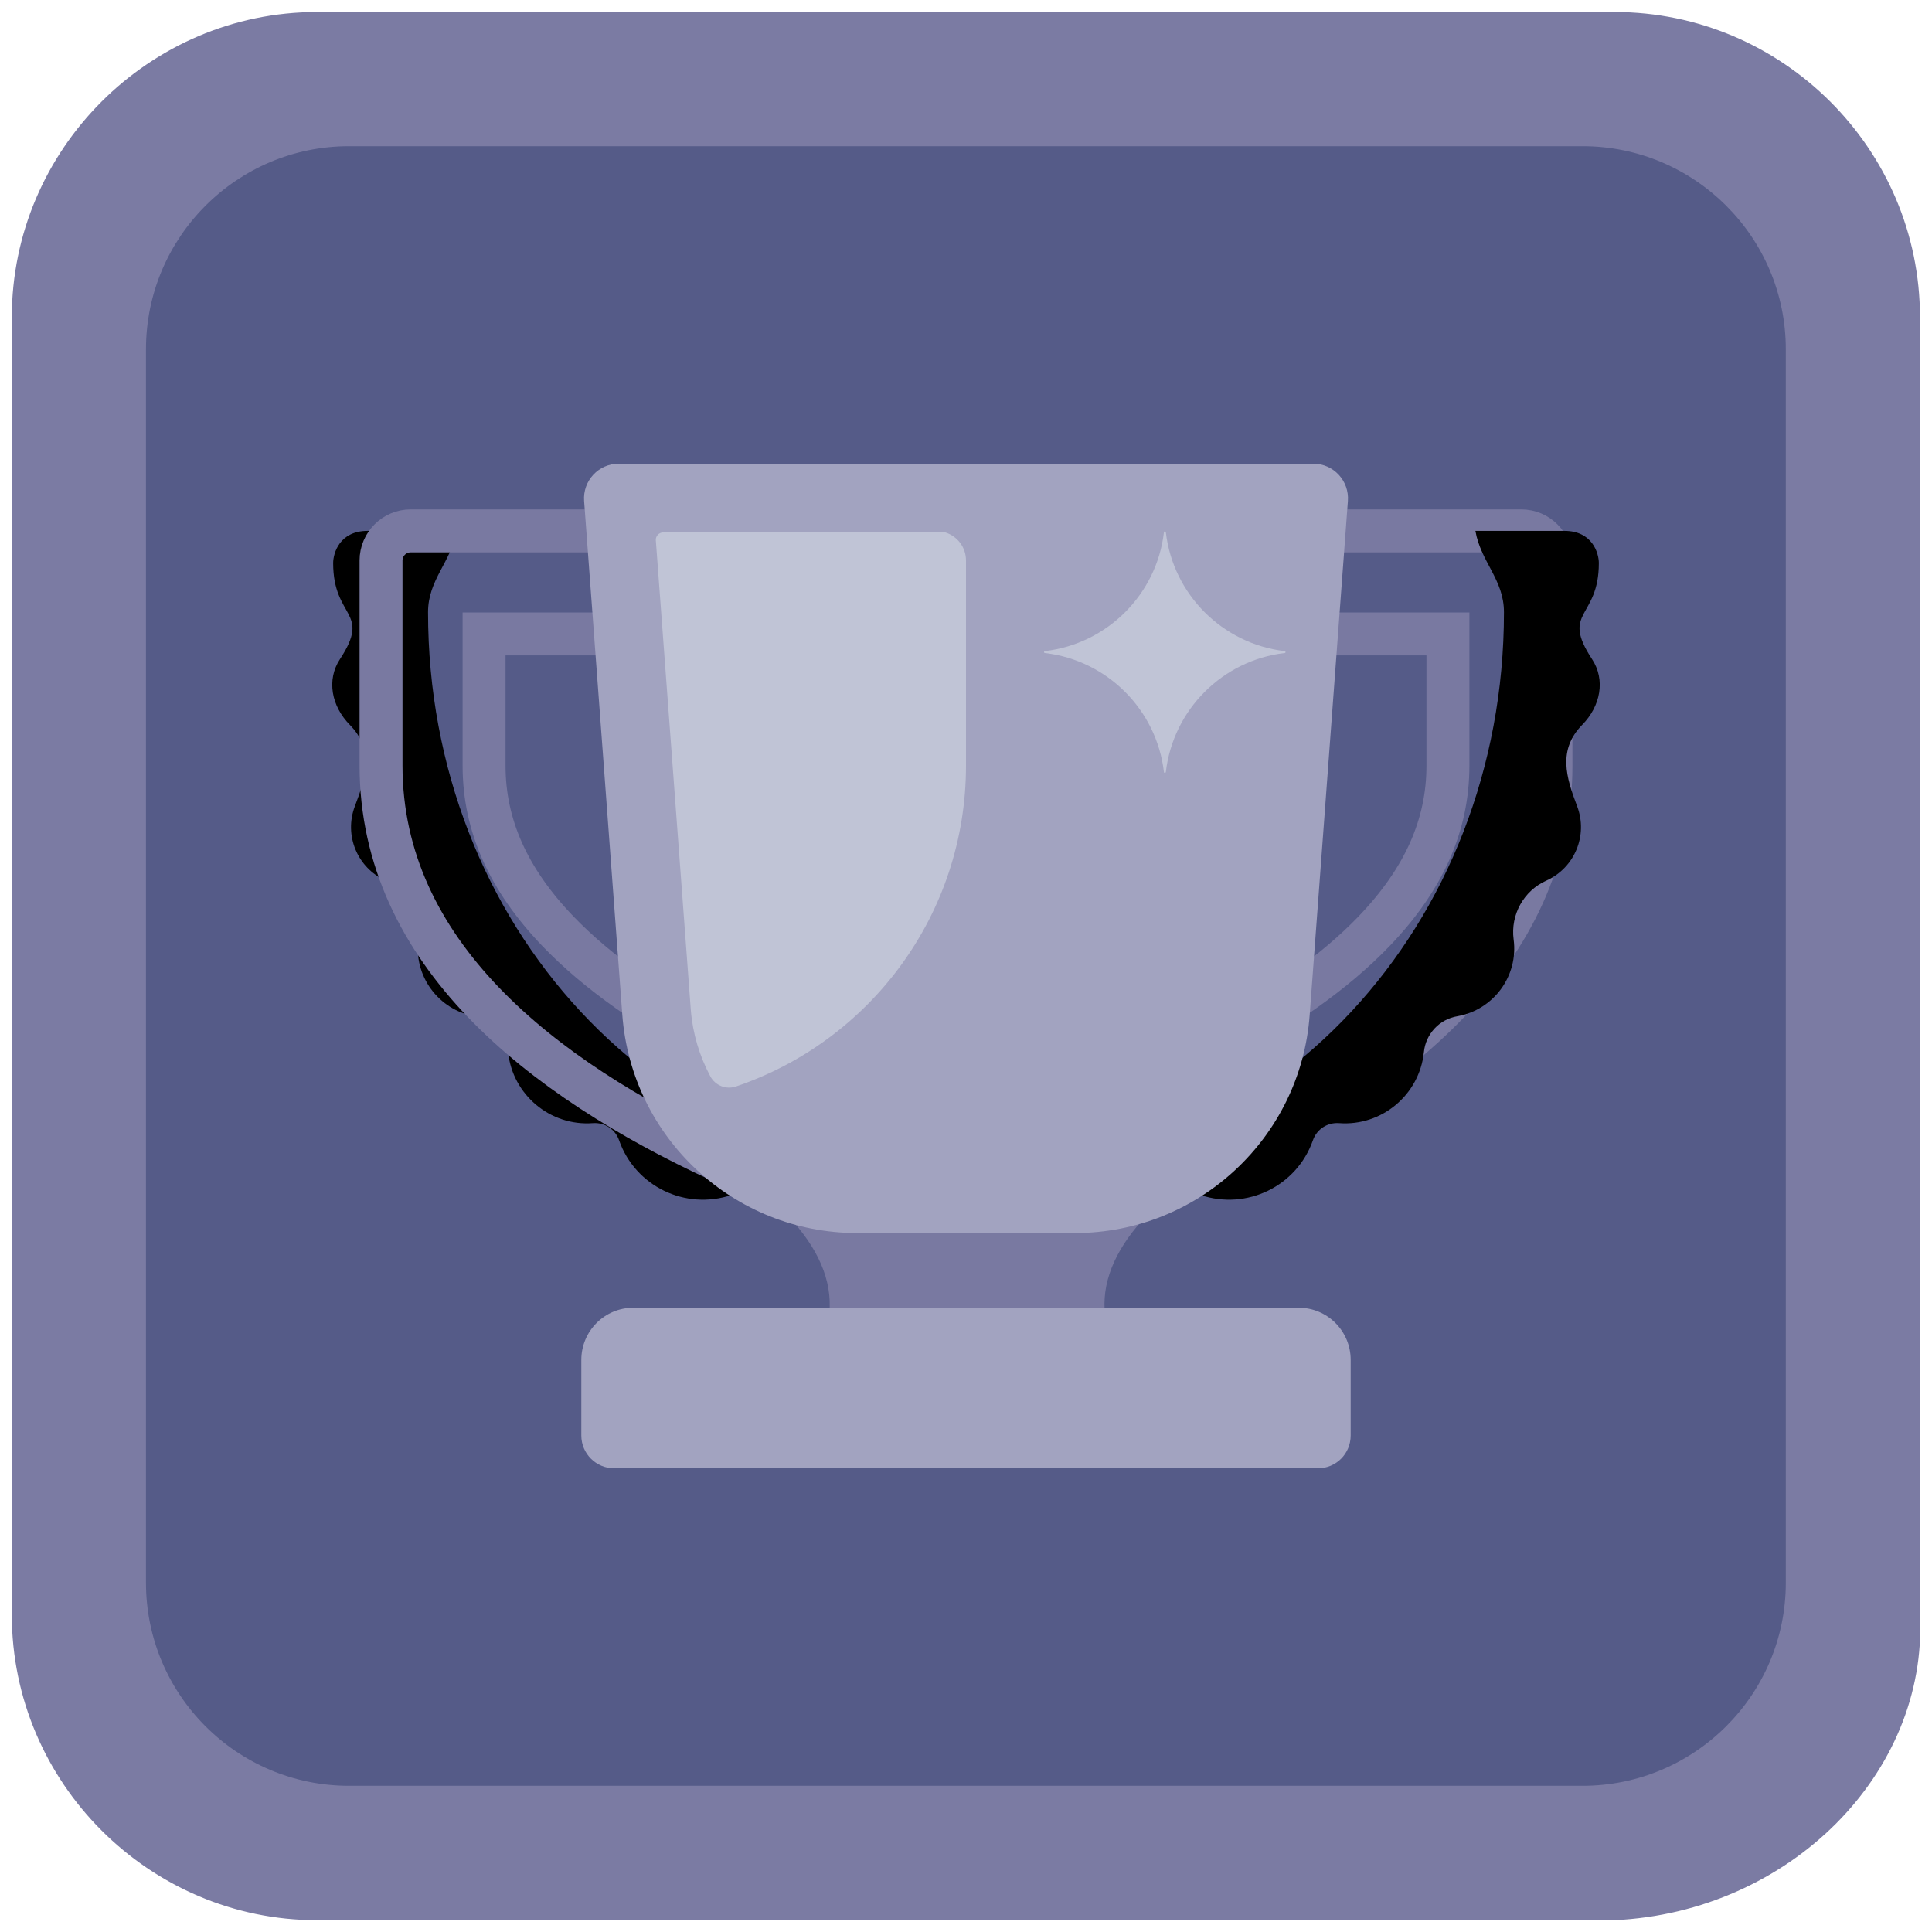
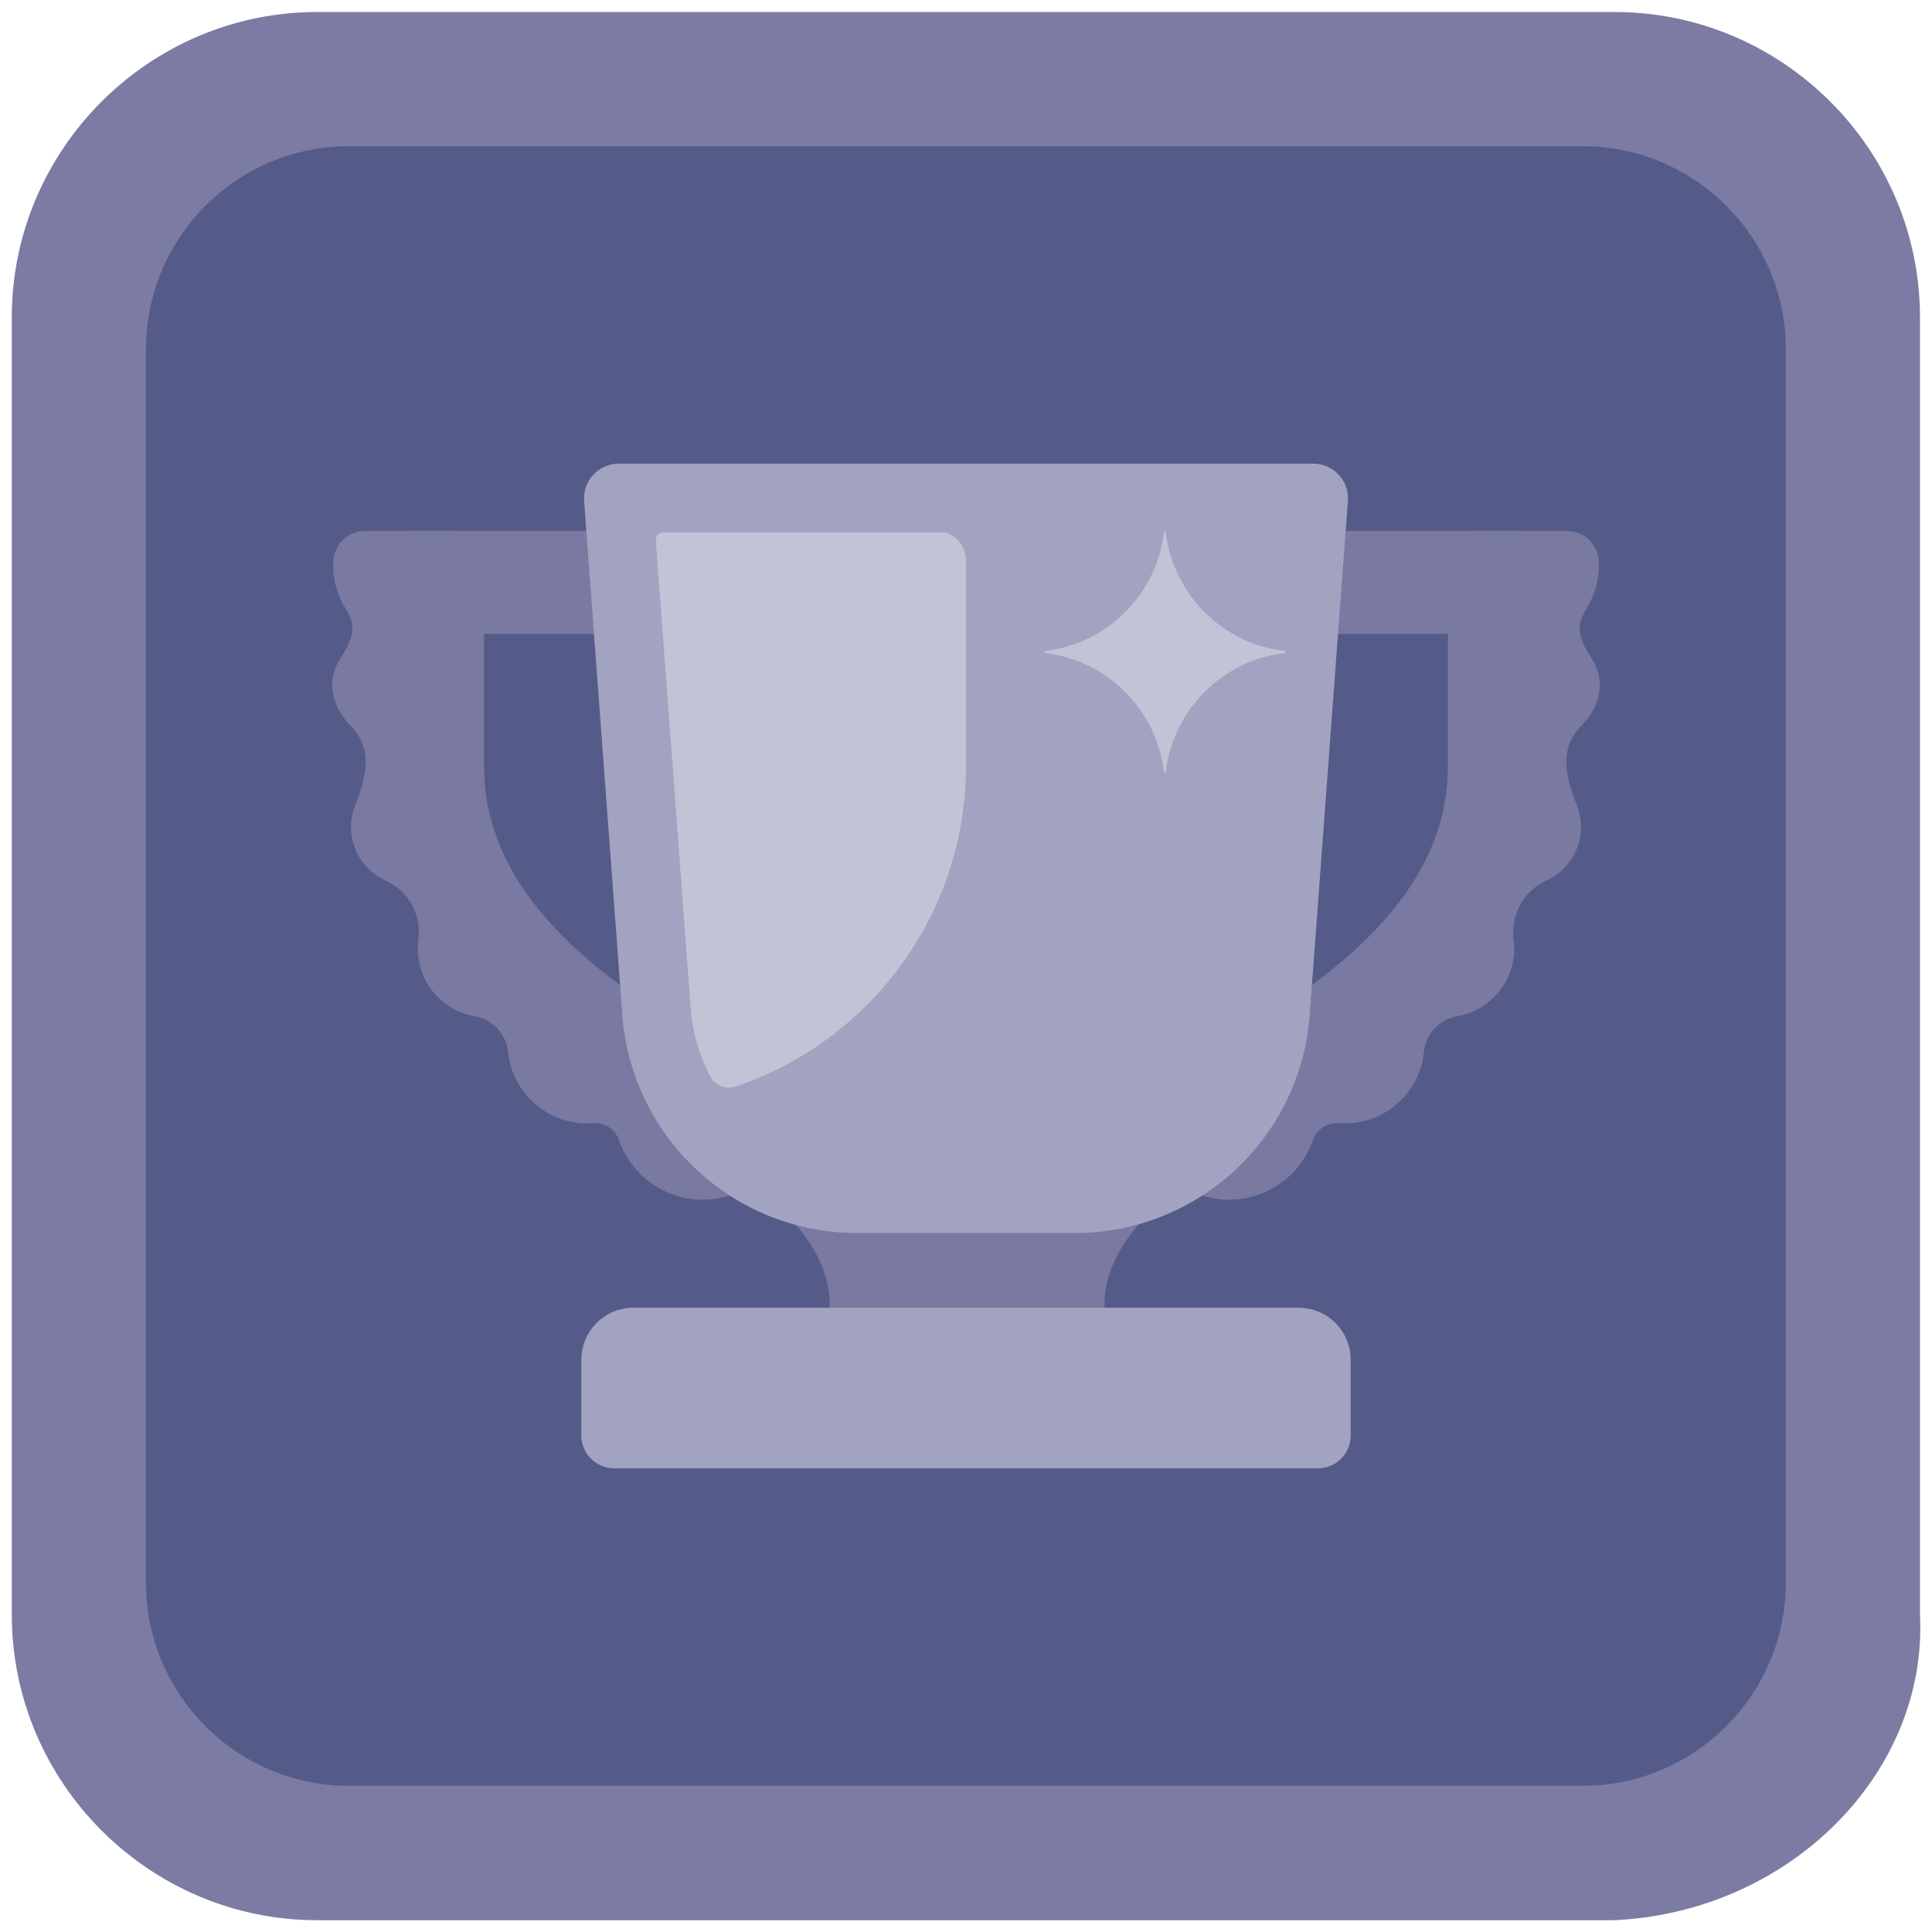
<svg xmlns="http://www.w3.org/2000/svg" viewBox="0 0 90 90">
-   <path d="M0.55,75.22C0.55,83.04,6.95,89.45,14.77,89.45L75.21,89.45C83.36,89.07,89.81,82.6,89.44,75.22L89.44,14.78C89.44,6.95,83.04,0.56,75.21,0.56L14.77,0.56C6.95,0.56,0.55,6.96,0.55,14.78L0.55,75.22Z" fill="#7b7ba3" />
+   <path d="M0.55,75.22L0.55,14.78C0.55,6.96,6.95,0.56,14.77,0.56L75.21,0.56C83.04,0.56,89.44,6.95,89.44,14.78L89.44,75.22C89.81,82.6,83.36,89.07,75.21,89.45L14.77,89.45C6.95,89.45,0.55,83.04,0.55,75.22Z" fill="#7b7ba3" />
  <path d="M73.72,6.81C78.94,6.81,83.19,11.05,83.19,16.27L83.19,73.73C83.19,78.95,78.94,83.19,73.72,83.19L16.26,83.19C11.04,83.19,6.8,78.95,6.8,73.73L6.8,16.27C6.8,11.05,11.04,6.81,16.26,6.81L73.72,6.81Z" fill="#555b88" />
-   <path d="M55.37,29.53L67.45,29.53C67.45,29.53,67.45,35.67,67.45,35.67C67.45,38.44,66.33,40.96,64.02,43.37C62.18,45.29,59.61,47.1,56.37,48.78L55.37,48.33L55.37,29.53M50.57,24.73L50.57,51.45C50.57,51.45,56.47,54.07,56.47,54.07C64.8,50.21,72.25,44.38,72.25,35.67L72.25,26.11C72.25,25.35,71.63,24.73,70.87,24.73L50.57,24.73Z" fill="none" stroke="#7979a1" stroke-width="2" stroke-linecap="butt" stroke-linejoin="miter" />
-   <path d="M44.68,54.82C30.63,54.82,19.94,43.04,19.94,28.52C19.94,26.99,21.02,26.18,21.27,24.73L19.61,24.73C19.61,24.73,17.12,24.73,17.12,24.73C15.82,24.73,15.52,25.77,15.52,26.23C15.52,28.83,17.31,28.46,15.84,30.7C15.2,31.67,15.44,32.9,16.3,33.77C17.43,34.93,17.05,36.2,16.53,37.56L16.53,37.56C16.02,38.91,16.64,40.42,17.96,41.02L17.96,41.02C19.02,41.49,19.64,42.61,19.49,43.76L19.49,43.76C19.26,45.46,20.42,47.04,22.11,47.34L22.11,47.34C22.95,47.48,23.59,48.17,23.67,49.02L23.67,49.02C23.88,51,25.63,52.47,27.62,52.32L27.62,52.32C28.16,52.28,28.66,52.6,28.84,53.12L28.84,53.12C29.59,55.26,31.92,56.39,34.07,55.67L34.48,55.54L37.8,55.26L41.01,57.26L44.6,60.65L47.75,57.31L44.67,54.82Z" fill="#000000" />
-   <path d="M34.63,29.53L34.63,48.33L33.63,48.78C30.39,47.1,27.82,45.29,25.98,43.37C23.67,40.96,22.55,38.44,22.55,35.67L22.55,29.53L34.63,29.53M39.43,24.73L19.13,24.73C18.37,24.73,17.75,25.35,17.75,26.11L17.75,35.66C17.75,44.38,25.2,50.21,33.53,54.07L39.43,51.45L39.43,24.73L39.43,24.73Z" fill="none" stroke="#7979a1" stroke-width="2" stroke-linecap="butt" stroke-linejoin="miter" />
-   <path d="M45.32,54.82C59.37,54.82,70.06,43.04,70.06,28.52C70.06,26.99,68.98,26.18,68.73,24.73L70.39,24.73C70.39,24.73,72.88,24.73,72.88,24.73C74.18,24.73,74.48,25.77,74.48,26.23C74.48,28.83,72.69,28.46,74.16,30.7C74.8,31.67,74.56,32.9,73.7,33.77C72.57,34.93,72.95,36.2,73.47,37.56L73.47,37.56C73.98,38.91,73.36,40.42,72.04,41.02L72.04,41.02C70.98,41.49,70.36,42.61,70.51,43.76L70.51,43.76C70.74,45.46,69.58,47.04,67.89,47.34L67.89,47.34C67.05,47.48,66.41,48.17,66.33,49.02L66.33,49.02C66.12,51,64.37,52.47,62.38,52.32L62.38,52.32C61.84,52.28,61.34,52.6,61.16,53.12L61.16,53.12C60.41,55.26,58.08,56.39,55.93,55.67L55.52,55.54L52.2,55.26L48.99,57.26L45.4,60.65L42.25,57.31L45.33,54.82Z" fill="#000000" />
-   <path d="M56.58,54.07C48.89,50.1,41.21,50.1,33.53,54.07C38.15,57.09,39.65,60.12,38.01,63.14C37.23,64.58,52.74,64.46,51.99,62.95C50.52,59.99,52.05,57.03,56.58,54.07Z" fill="#7979a1" />
+   <path d="M67.45,29.53C67.45,29.53,67.45,35.67,67.45,35.67C67.45,38.44,66.33,40.96,64.02,43.37C62.18,45.29,59.61,47.1,56.37,48.78L55.37,48.33L55.37,29.53ZM50.57,24.73L50.57,51.45C50.57,51.45,56.47,54.07,56.47,54.07C64.8,50.21,72.25,44.38,72.25,35.67L72.25,26.11C72.25,25.35,71.63,24.73,70.87,24.73L50.57,24.73Z" fill="#7979a1" />
+   <path d="M44.67,54.82L47.75,57.31L44.6,60.65L41.01,57.26L37.8,55.26L34.48,55.54L34.07,55.67C31.92,56.39,29.59,55.26,28.84,53.12L28.84,53.12C28.66,52.6,28.16,52.28,27.62,52.32L27.62,52.32C25.63,52.47,23.88,51,23.67,49.02L23.67,49.02C23.59,48.17,22.95,47.48,22.11,47.34L22.11,47.34C20.42,47.04,19.26,45.46,19.49,43.76L19.49,43.76C19.64,42.61,19.02,41.49,17.96,41.02L17.96,41.02C16.64,40.42,16.02,38.91,16.53,37.56L16.53,37.56C17.05,36.2,17.43,34.93,16.3,33.77C15.44,32.9,15.2,31.67,15.84,30.7C17.31,28.46,15.52,28.83,15.52,26.23C15.52,25.77,15.82,24.73,17.12,24.73C17.12,24.73,19.61,24.73,19.61,24.73L21.27,24.73C21.02,26.18,19.94,26.99,19.94,28.52C19.94,43.04,30.63,54.82,44.68,54.82Z" fill="#7979a1" />
+   <path d="M34.63,48.33L33.63,48.78C30.39,47.1,27.82,45.29,25.98,43.37C23.67,40.96,22.55,38.44,22.55,35.67L22.55,29.53L34.63,29.53ZM39.43,24.73L19.13,24.73C18.37,24.73,17.75,25.35,17.75,26.11L17.75,35.66C17.75,44.38,25.2,50.21,33.53,54.07L39.43,51.45L39.43,24.73L39.43,24.73Z" fill="#7979a1" />
+   <path d="M45.32,54.82C59.37,54.82,70.06,43.04,70.06,28.52C70.06,26.99,68.98,26.18,68.73,24.73L70.39,24.73C70.39,24.73,72.88,24.73,72.88,24.73C74.18,24.73,74.48,25.77,74.48,26.23C74.48,28.83,72.69,28.46,74.16,30.7C74.8,31.67,74.56,32.9,73.7,33.77C72.57,34.93,72.95,36.2,73.47,37.56L73.47,37.56C73.98,38.91,73.36,40.42,72.04,41.02L72.04,41.02C70.98,41.49,70.36,42.61,70.51,43.76L70.51,43.76C70.74,45.46,69.58,47.04,67.89,47.34L67.89,47.34C67.05,47.48,66.41,48.17,66.33,49.02L66.33,49.02C66.12,51,64.37,52.47,62.38,52.32L62.38,52.32C61.84,52.28,61.34,52.6,61.16,53.12L61.16,53.12C60.41,55.26,58.08,56.39,55.93,55.67L55.52,55.54L52.2,55.26L48.99,57.26L45.4,60.65L42.25,57.31L45.33,54.82Z" fill="#7979a1" />
+   <path d="M56.58,54.07C52.05,57.03,50.52,59.99,51.99,62.95C52.74,64.46,37.23,64.58,38.01,63.14C39.65,60.12,38.15,57.09,33.53,54.07C41.21,50.1,48.89,50.1,56.58,54.07Z" fill="#7979a1" />
  <path d="M50.07,57.44L39.93,57.44C34.19,57.44,29.42,53.01,28.99,47.28L27.21,23.34C27.14,22.4,27.88,21.6,28.82,21.6L61.18,21.6C62.12,21.6,62.86,22.4,62.79,23.34L61.01,47.28C60.59,53.01,55.81,57.44,50.07,57.44Z" fill="#a2a3c0" />
-   <path d="M54.31,24.8C54.3,24.74,54.22,24.74,54.22,24.8C53.88,27.69,51.58,29.99,48.68,30.33C48.62,30.34,48.62,30.42,48.68,30.42C51.58,30.76,53.88,33.06,54.22,35.96C54.22,36.02,54.3,36.02,54.31,35.96C54.65,33.06,56.95,30.76,59.84,30.42C59.9,30.42,59.9,30.34,59.84,30.33C56.95,29.99,54.65,27.69,54.31,24.8Z" fill="#c0c4d6" />
-   <path d="M45,35.66L45,26.11C45,25.49,44.59,24.97,44.03,24.8L30.9,24.8C30.7,24.8,30.54,24.97,30.55,25.16L32.18,47.04C32.27,48.16,32.59,49.2,33.09,50.14C33.32,50.57,33.83,50.77,34.29,50.61C40.52,48.5,45,42.61,45,35.66Z" fill="#c0c4d6" />
-   <path d="M60.5,60.92L29.5,60.92C28.16,60.92,27.08,62.01,27.08,63.35L27.08,66.87C27.08,67.72,27.77,68.4,28.61,68.4L61.39,68.4C62.24,68.4,62.92,67.72,62.92,66.87L62.92,63.35C62.92,62.01,61.84,60.92,60.5,60.92Z" fill="#a2a3c0" />
+   <path d="M59.84,30.33C59.9,30.34,59.9,30.42,59.84,30.42C56.95,30.76,54.65,33.06,54.31,35.96C54.3,36.02,54.22,36.02,54.22,35.96C53.88,33.06,51.58,30.76,48.68,30.42C48.62,30.42,48.62,30.34,48.68,30.33C51.58,29.99,53.88,27.69,54.22,24.8C54.22,24.74,54.3,24.74,54.31,24.8C54.65,27.69,56.95,29.99,59.84,30.33Z" fill="#c0c4d6" />
+   <path d="M45,35.66C45,42.61,40.52,48.5,34.29,50.61C33.83,50.77,33.32,50.57,33.09,50.14C32.59,49.2,32.27,48.16,32.18,47.04L30.55,25.16C30.54,24.97,30.7,24.8,30.9,24.8L44.03,24.8C44.59,24.97,45,25.49,45,26.11L45,35.66Z" fill="#c0c4d6" />
+   <path d="M60.5,60.92C61.84,60.92,62.92,62.01,62.92,63.35L62.92,66.87C62.92,67.72,62.24,68.4,61.39,68.4L28.61,68.4C27.77,68.4,27.08,67.72,27.08,66.87L27.08,63.35C27.08,62.01,28.16,60.92,29.5,60.92L60.5,60.92Z" fill="#a2a3c0" />
</svg>
